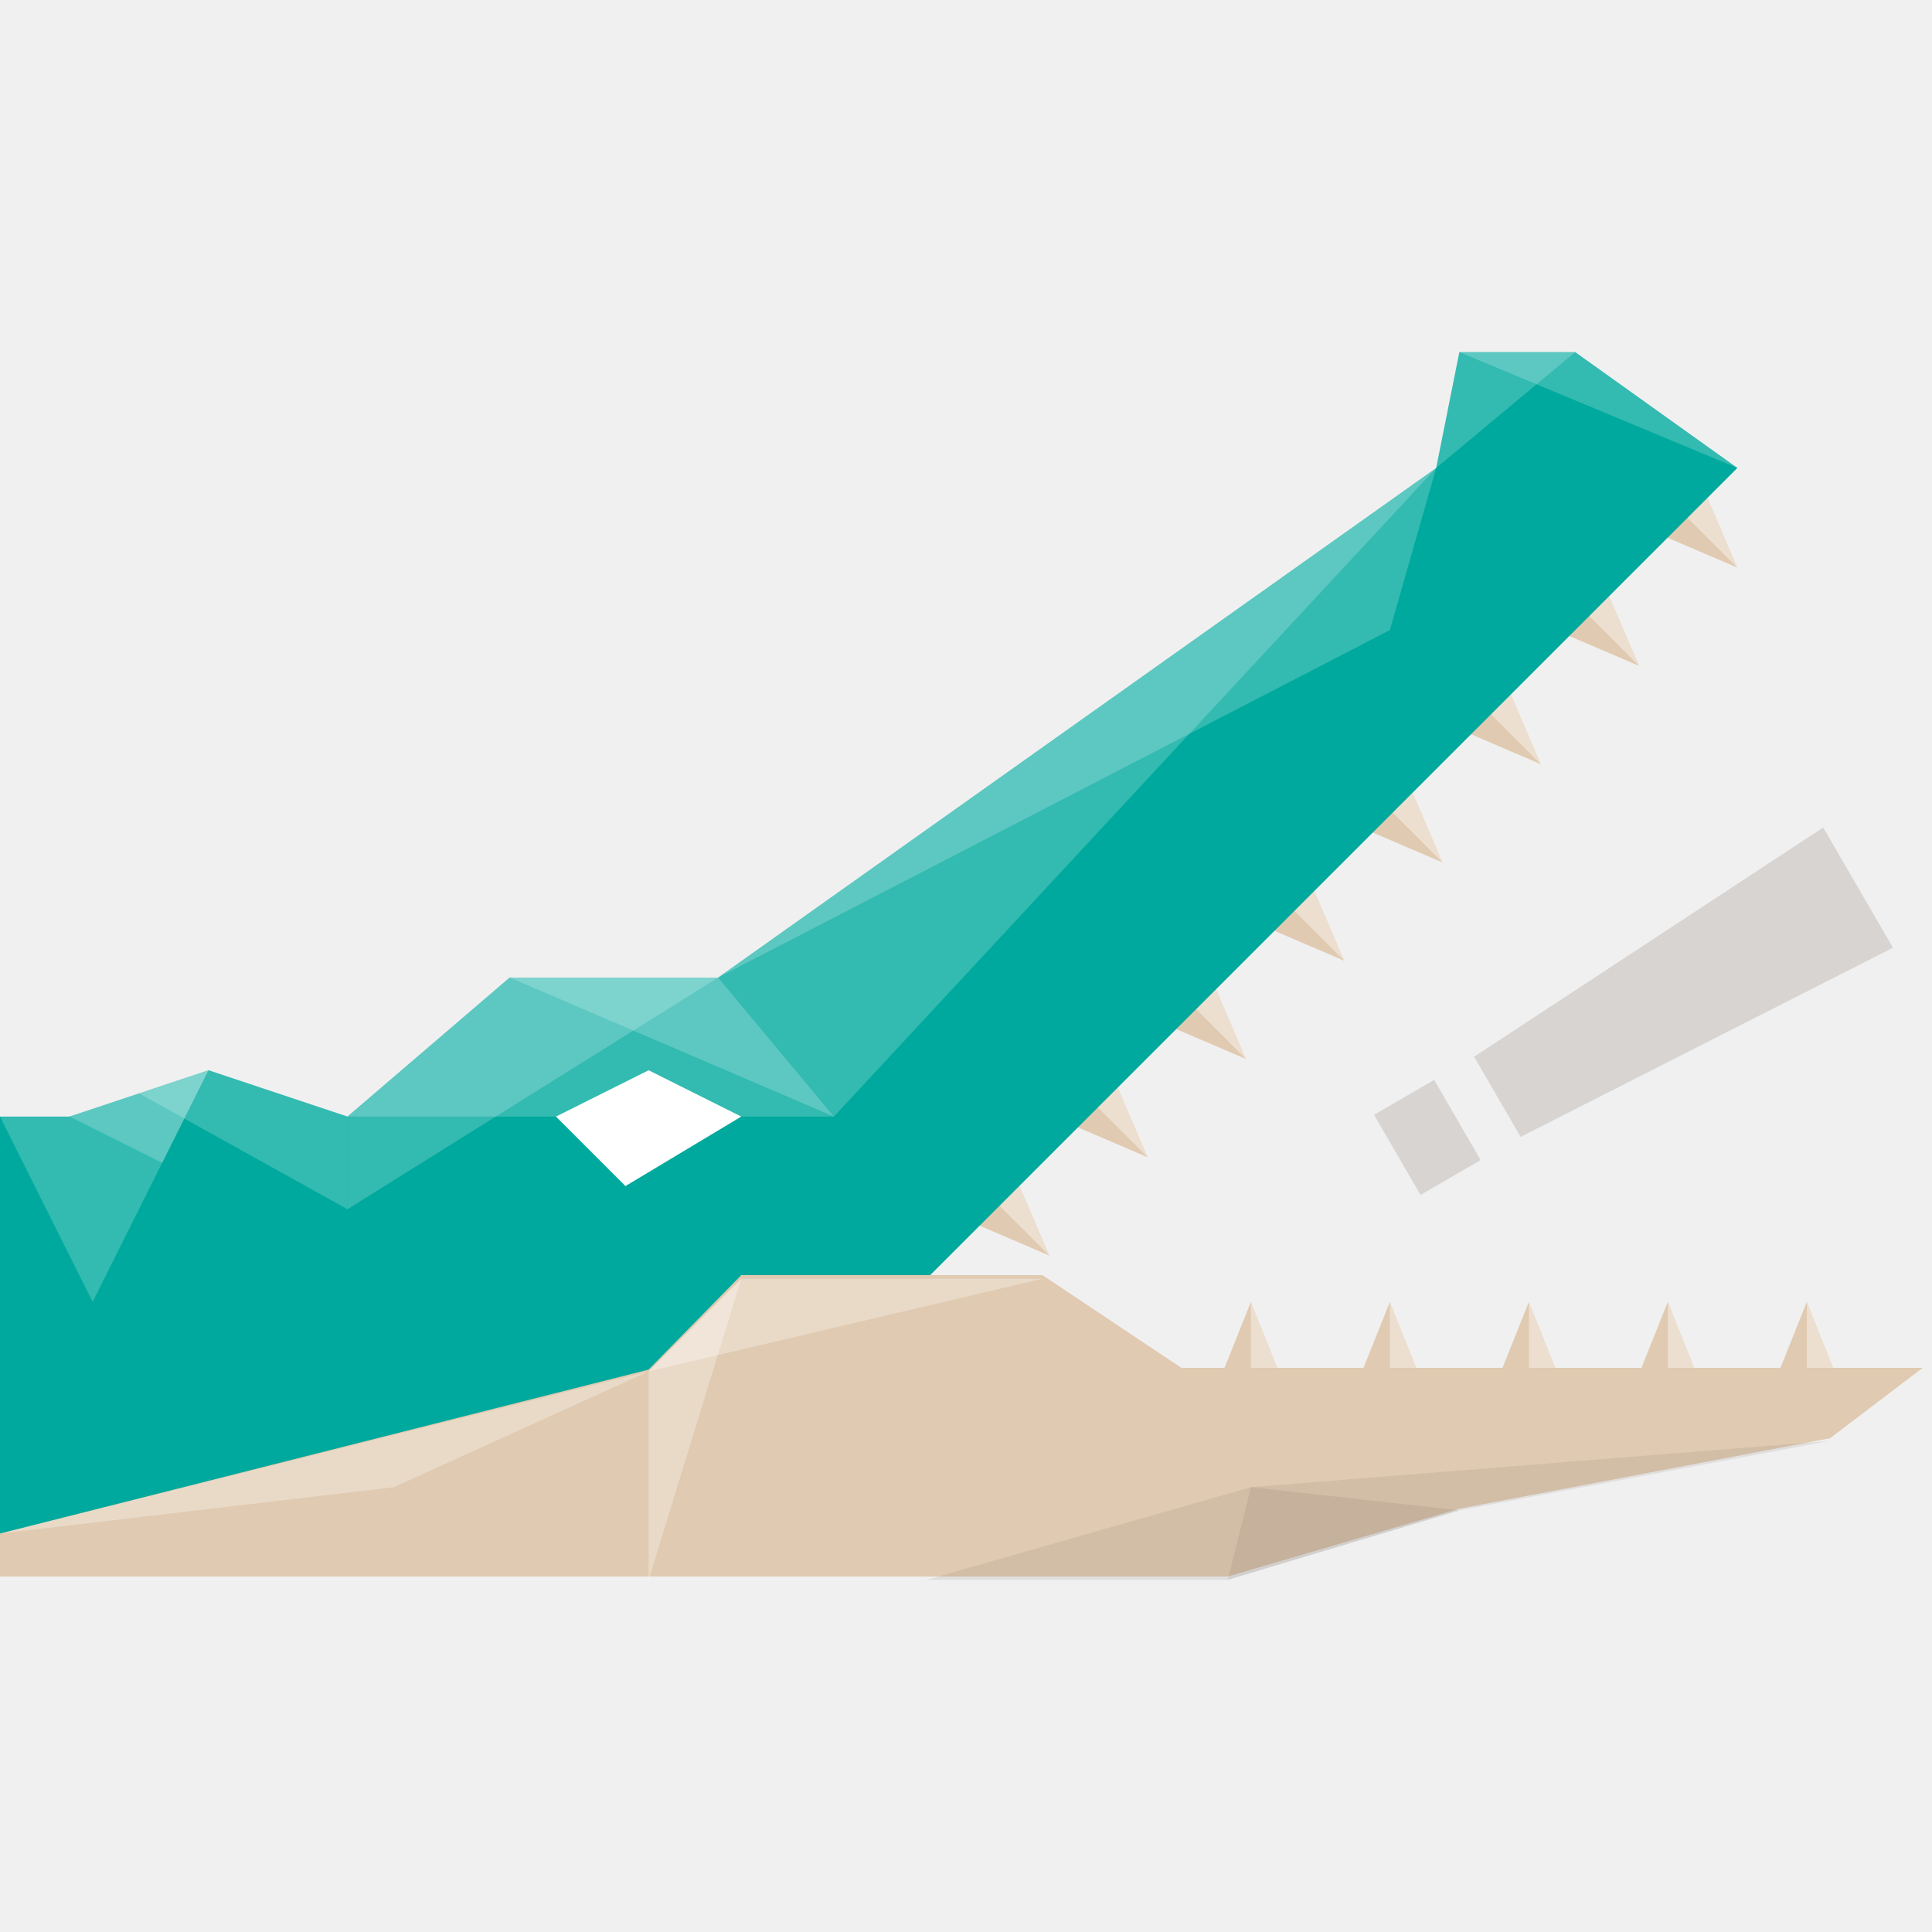
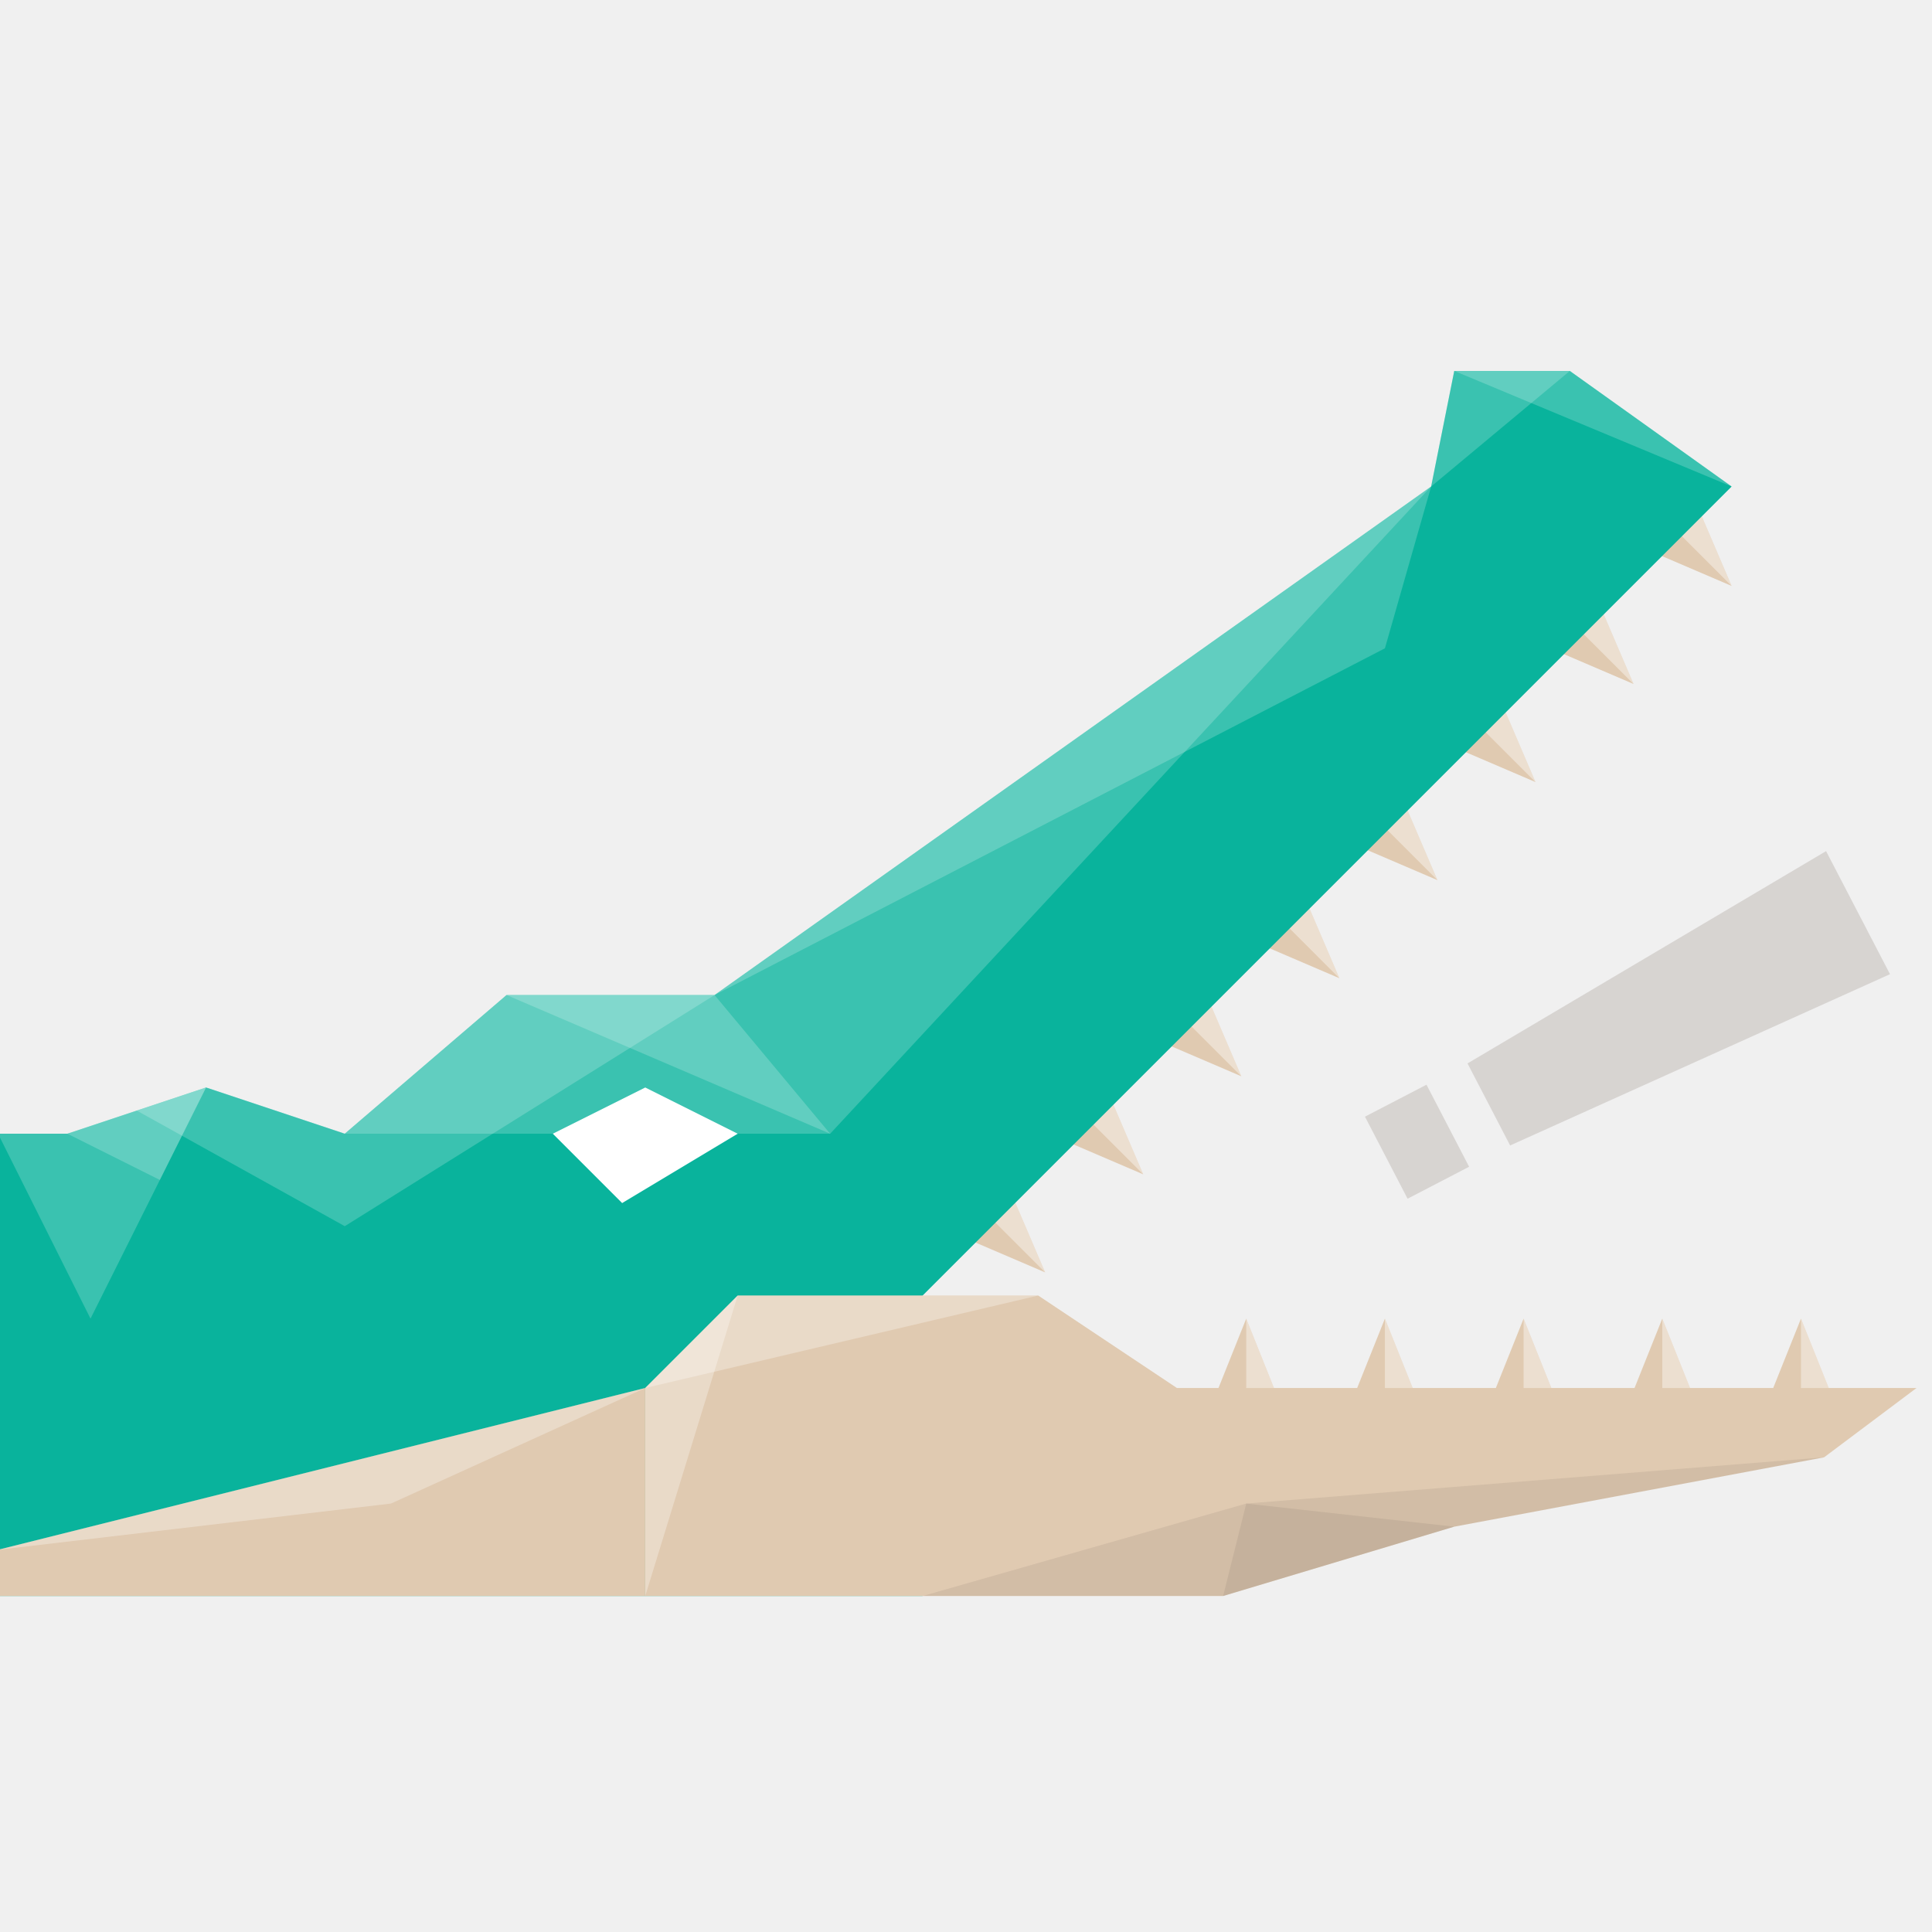
<svg xmlns="http://www.w3.org/2000/svg" version="1.1" id="Layer_1" x="0px" y="0px" width="250px" height="250px" viewBox="0 0 250 250" enable-background="new 0 0 250 250" xml:space="preserve">
  <g>
    <g>
-       <g>
-         <polygon fill="#E0CAB1" points="146.389,130.675 161.226,137.034 154.867,122.197    " />
-         <polygon opacity="0.4" fill="#FFFFFF" points="154.867,122.197 161.226,137.034 150.628,126.436    " />
-       </g>
-       <g>
-         <polygon fill="#E0CAB1" points="133.672,143.393 148.509,149.751 142.15,134.915    " />
-         <polygon opacity="0.4" fill="#FFFFFF" points="142.15,134.915 148.509,149.751 137.911,139.154    " />
-       </g>
-       <g>
-         <polygon fill="#E0CAB1" points="120.954,156.11 135.791,162.469 129.433,147.632    " />
-         <polygon opacity="0.4" fill="#FFFFFF" points="129.433,147.632 135.791,162.469 125.194,151.871    " />
-       </g>
-       <g>
-         <polygon fill="#E0CAB1" points="159.106,117.958 173.943,124.317 167.585,109.48    " />
-         <polygon opacity="0.4" fill="#FFFFFF" points="167.585,109.48 173.943,124.317 163.345,113.719    " />
-       </g>
-       <g>
-         <polygon fill="#E0CAB1" points="171.824,105.241 186.661,111.599 180.302,96.763    " />
-         <polygon opacity="0.4" fill="#FFFFFF" points="180.302,96.763 186.661,111.599 176.063,101.002    " />
-       </g>
-       <g>
-         <polygon fill="#E0CAB1" points="184.541,92.524 199.378,98.882 193.019,84.045    " />
-         <polygon opacity="0.4" fill="#FFFFFF" points="193.019,84.045 199.378,98.882 188.78,88.284    " />
-       </g>
-       <g>
-         <polygon fill="#E0CAB1" points="197.258,79.806 212.095,86.165 205.736,71.328    " />
-         <polygon opacity="0.4" fill="#FFFFFF" points="205.736,71.328 212.095,86.165 201.497,75.567    " />
-       </g>
-       <g>
-         <polygon fill="#E0CAB1" points="209.976,67.089 224.812,73.448 218.454,58.611    " />
-         <polygon opacity="0.4" fill="#FFFFFF" points="218.454,58.611 224.812,73.448 214.215,62.85    " />
-       </g>
-     </g>
-     <polygon fill="#00A99D" points="203.83,45.566 188.842,45.566 185.844,60.554 92.922,126.499 65.945,126.499 44.962,144.484    26.976,138.489 8.989,144.484 0,144.484 0,202.434 44.962,202.434 119.9,202.434 119.9,165.466 224.812,60.554  " />
-     <g opacity="0.2">
-       <rect x="180.189" y="141.193" transform="matrix(0.8651 -0.5017 0.5017 0.8651 -48.9177 112.5079)" fill="#736357" width="8.992" height="11.99" />
-       <polygon fill="#736357" points="235.924,107.08 190.753,136.739 196.768,147.111 244.946,122.638   " />
+       <polygon fill="#E0CAB1" points="145.819,132.924 160.624,139.269 154.279,124.465   " />
+       <polygon opacity="0.4" fill="#FFFFFF" points="154.279,124.465 160.624,139.269 150.049,128.695   " />
    </g>
    <g>
-       <g>
-         <polygon fill="#E0CAB1" points="155.87,183.451 161.865,168.464 167.86,183.451    " />
-         <polygon opacity="0.4" fill="#FFFFFF" points="167.86,183.451 161.865,168.464 161.865,183.451    " />
-       </g>
-       <g>
-         <polygon fill="#E0CAB1" points="173.855,183.451 179.85,168.464 185.845,183.451    " />
-         <polygon opacity="0.4" fill="#FFFFFF" points="185.845,183.451 179.85,168.464 179.85,183.451    " />
-       </g>
-       <g>
-         <polygon fill="#E0CAB1" points="191.84,183.451 197.835,168.464 203.83,183.451    " />
-         <polygon opacity="0.4" fill="#FFFFFF" points="203.83,183.451 197.835,168.464 197.835,183.451    " />
-       </g>
-       <g>
-         <polygon fill="#E0CAB1" points="209.825,183.451 215.82,168.464 221.815,183.451    " />
-         <polygon opacity="0.4" fill="#FFFFFF" points="221.815,183.451 215.82,168.464 215.82,183.451    " />
-       </g>
-       <g>
-         <polygon fill="#E0CAB1" points="227.81,183.451 233.805,168.464 239.8,183.451    " />
-         <polygon opacity="0.4" fill="#FFFFFF" points="239.8,183.451 233.805,168.464 233.805,183.451    " />
-       </g>
+       <polygon fill="#E0CAB1" points="133.129,145.614 147.934,151.959 141.589,137.154   " />
+       <polygon opacity="0.4" fill="#FFFFFF" points="141.589,137.154 147.934,151.959 137.359,141.384   " />
    </g>
-     <polygon opacity="0.2" fill="#FFFFFF" points="92.922,126.499 107.91,144.484 185.845,60.554  " />
-     <polyline opacity="0.2" fill="#FFFFFF" points="185.845,60.554 179.85,81.536 92.922,126.499  " />
-     <polygon opacity="0.2" fill="#FFFFFF" points="92.922,126.499 92.922,126.499 107.91,144.484 65.945,126.499  " />
-     <polygon opacity="0.2" fill="#FFFFFF" points="44.962,144.484 107.91,144.484 92.922,126.499 65.945,126.499 44.962,144.484  " />
-     <polygon fill="#E0CAB1" points="152.872,177 134.889,165 113.905,165 107.91,165 95.92,165 83.93,177.223 0,198.439 0,204    83.93,204 158.867,204 188.842,195.224 236.802,186.112 248.792,177  " />
-     <polygon opacity="0.2" fill="#FFFFFF" points="188.842,45.566 224.812,60.554 203.83,45.566  " />
-     <polygon fill="#FFFFFF" points="71.94,144.484 83.93,138.489 95.92,144.484 80.932,153.476  " />
-     <polygon opacity="0.3" fill="#FFFFFF" points="134.887,165.466 95.92,165.466 83.93,177.456  " />
-     <polygon opacity="0.3" fill="#FFFFFF" points="95.92,165.466 83.93,204.434 83.93,177.456  " />
-     <polygon opacity="0.2" fill="#FFFFFF" points="44.962,144.484 44.962,156.474 92.922,126.499 65.945,126.499  " />
-     <polygon opacity="0.2" fill="#FFFFFF" points="185.845,60.554 203.83,45.566 188.842,45.566  " />
-     <polygon opacity="0.2" fill="#FFFFFF" points="0,144.484 11.99,168.464 26.977,138.489 8.992,144.484  " />
-     <polyline opacity="0.2" fill="#FFFFFF" points="8.989,144.484 20.982,150.479 26.976,138.489  " />
-     <polygon opacity="0.2" fill="#FFFFFF" points="44.962,144.484 44.962,156.474 17.985,141.486 26.977,138.489  " />
-     <polygon opacity="0.1" fill="#534741" points="236.802,186.449 161.865,192.444 119.9,204.434 158.867,204.434 188.842,195.441     " />
-     <polygon opacity="0.1" fill="#534741" points="188.842,195.441 161.865,192.444 158.867,204.434 158.867,204.434  " />
-     <polygon opacity="0.3" fill="#FFFFFF" points="0,198.439 50.957,192.444 83.93,177.456  " />
+     <g>
+       <polygon fill="#E0CAB1" points="120.44,158.304 135.244,164.649 128.899,149.844   " />
+       <polygon opacity="0.4" fill="#FFFFFF" points="128.899,149.844 135.244,164.649 124.669,154.074   " />
+     </g>
+     <g>
+       <polygon fill="#E0CAB1" points="158.509,120.235 173.313,126.58 166.968,111.775   " />
+       <polygon opacity="0.4" fill="#FFFFFF" points="166.968,111.775 173.313,126.58 162.739,116.005   " />
+     </g>
+     <g>
+       <polygon fill="#E0CAB1" points="171.198,107.545 186.003,113.89 179.658,99.085   " />
+       <polygon opacity="0.4" fill="#FFFFFF" points="179.658,99.085 186.003,113.89 175.428,103.315   " />
+     </g>
+     <g>
+       <polygon fill="#E0CAB1" points="183.888,94.855 198.693,101.2 192.348,86.396   " />
+       <polygon opacity="0.4" fill="#FFFFFF" points="192.348,86.396 198.693,101.2 188.118,90.625   " />
+     </g>
+     <g>
+       <polygon fill="#E0CAB1" points="196.578,82.166 211.382,88.51 205.038,73.706   " />
+       <polygon opacity="0.4" fill="#FFFFFF" points="205.038,73.706 211.382,88.51 200.808,77.936   " />
+     </g>
+     <g>
+       <polygon fill="#E0CAB1" points="209.267,69.476 224.072,75.821 217.727,61.016   " />
+       <polygon opacity="0.4" fill="#FFFFFF" points="217.727,61.016 224.072,75.821 213.497,65.246   " />
+     </g>
  </g>
+   <polygon fill="#09B39C" points="203.135,48 188.18,48 185.189,62.955 92.468,128.757 65.55,128.757 44.613,146.703 26.665,140.721   8.718,146.703 -0.252,146.703 -0.252,206.523 44.613,206.523 119.387,206.523 119.387,167.64 224.072,62.955 " />
+   <g opacity="0.2">
+     <rect x="178.877" y="141.758" transform="matrix(0.8874 -0.461 0.461 0.8874 -47.4609 101.1624)" fill="#736357" width="8.973" height="11.964" />
+     <polygon fill="#736357" points="236.293,110.134 189.896,137.606 195.411,148.223 244.566,126.059  " />
+   </g>
+   <g>
+     <g>
+       <polygon fill="#39B54A" points="101.441,185.586 107.423,170.631 113.405,185.586   " />
+       <polygon opacity="0.4" fill="#FFFFFF" points="113.405,185.586 107.423,170.631 107.423,185.586   " />
+     </g>
+     <g>
+       <polygon fill="#39B54A" points="119.387,185.586 125.369,170.631 131.351,185.586   " />
+       <polygon opacity="0.4" fill="#FFFFFF" points="131.351,185.586 125.369,170.631 125.369,185.586   " />
+     </g>
+     <g>
+       <polygon fill="#E0CAB1" points="155.279,185.586 161.261,170.631 167.243,185.586   " />
+       <polygon opacity="0.4" fill="#FFFFFF" points="167.243,185.586 161.261,170.631 161.261,185.586   " />
+     </g>
+     <g>
+       <polygon fill="#E0CAB1" points="173.225,185.586 179.207,170.631 185.189,185.586   " />
+       <polygon opacity="0.4" fill="#FFFFFF" points="185.189,185.586 179.207,170.631 179.207,185.586   " />
+     </g>
+     <g>
+       <polygon fill="#E0CAB1" points="191.171,185.586 197.153,170.631 203.135,185.586   " />
+       <polygon opacity="0.4" fill="#FFFFFF" points="203.135,185.586 197.153,170.631 197.153,185.586   " />
+     </g>
+     <g>
+       <polygon fill="#E0CAB1" points="209.117,185.586 215.099,170.631 221.081,185.586   " />
+       <polygon opacity="0.4" fill="#FFFFFF" points="221.081,185.586 215.099,170.631 215.099,185.586   " />
+     </g>
+     <g>
+       <polygon fill="#E0CAB1" points="227.063,185.586 233.045,170.631 239.027,185.586   " />
+       <polygon opacity="0.4" fill="#FFFFFF" points="239.027,185.586 233.045,170.631 233.045,185.586   " />
+     </g>
+   </g>
+   <polygon opacity="0.2" fill="#FFFFFF" points="92.468,128.757 107.423,146.703 185.189,62.955 " />
+   <polyline opacity="0.2" fill="#FFFFFF" points="185.189,62.955 179.207,83.892 92.468,128.757 " />
+   <polygon opacity="0.2" fill="#FFFFFF" points="92.468,128.757 92.468,128.757 107.423,146.703 65.55,128.757 " />
+   <polygon opacity="0.2" fill="#FFFFFF" points="44.613,146.703 107.423,146.703 92.468,128.757 65.55,128.757 44.613,146.703 " />
+   <polygon opacity="0.2" fill="#FFFFFF" points="188.18,48 224.072,62.955 203.135,48 " />
+   <polygon fill="#FFFFFF" points="71.532,146.703 83.495,140.721 95.459,146.703 80.505,155.676 " />
+   <g>
+     <polygon fill="#E0CAB1" points="83.495,179.604 95.459,167.64 107.423,167.64 113.405,167.64 134.344,167.64 152.288,179.604    248,179.604 236.036,188.577 188.18,197.55 158.27,206.523 83.495,206.523  " />
+     <polygon opacity="0.3" fill="#FFFFFF" points="134.342,167.64 95.459,167.64 83.495,179.604  " />
+     <polygon opacity="0.3" fill="#FFFFFF" points="95.459,167.64 83.495,206.523 83.495,179.604  " />
+   </g>
+   <polygon opacity="0.2" fill="#FFFFFF" points="44.613,146.703 44.613,158.667 92.468,128.757 65.55,128.757 " />
+   <polygon opacity="0.2" fill="#FFFFFF" points="185.189,62.955 203.135,48 188.18,48 " />
+   <polygon opacity="0.2" fill="#FFFFFF" points="-0.252,146.703 11.712,170.631 26.667,140.721 8.721,146.703 " />
+   <polyline opacity="0.2" fill="#FFFFFF" points="8.718,146.703 20.685,152.685 26.665,140.721 " />
+   <polygon opacity="0.2" fill="#FFFFFF" points="44.613,146.703 44.613,158.667 17.694,143.712 26.667,140.721 " />
+   <polygon fill="#E0CAB1" points="-0.252,206.523 83.495,206.523 83.495,179.604 -0.252,200.541 " />
+   <polygon opacity="0.1" fill="#534741" points="236.036,188.577 161.261,194.559 119.387,206.523 158.27,206.523 188.18,197.55 " />
+   <polygon opacity="0.1" fill="#534741" points="188.18,197.55 161.261,194.559 158.27,206.523 158.27,206.523 " />
+   <polygon opacity="0.3" fill="#FFFFFF" points="-0.252,200.541 50.595,194.559 83.495,179.604 " />
</svg>
